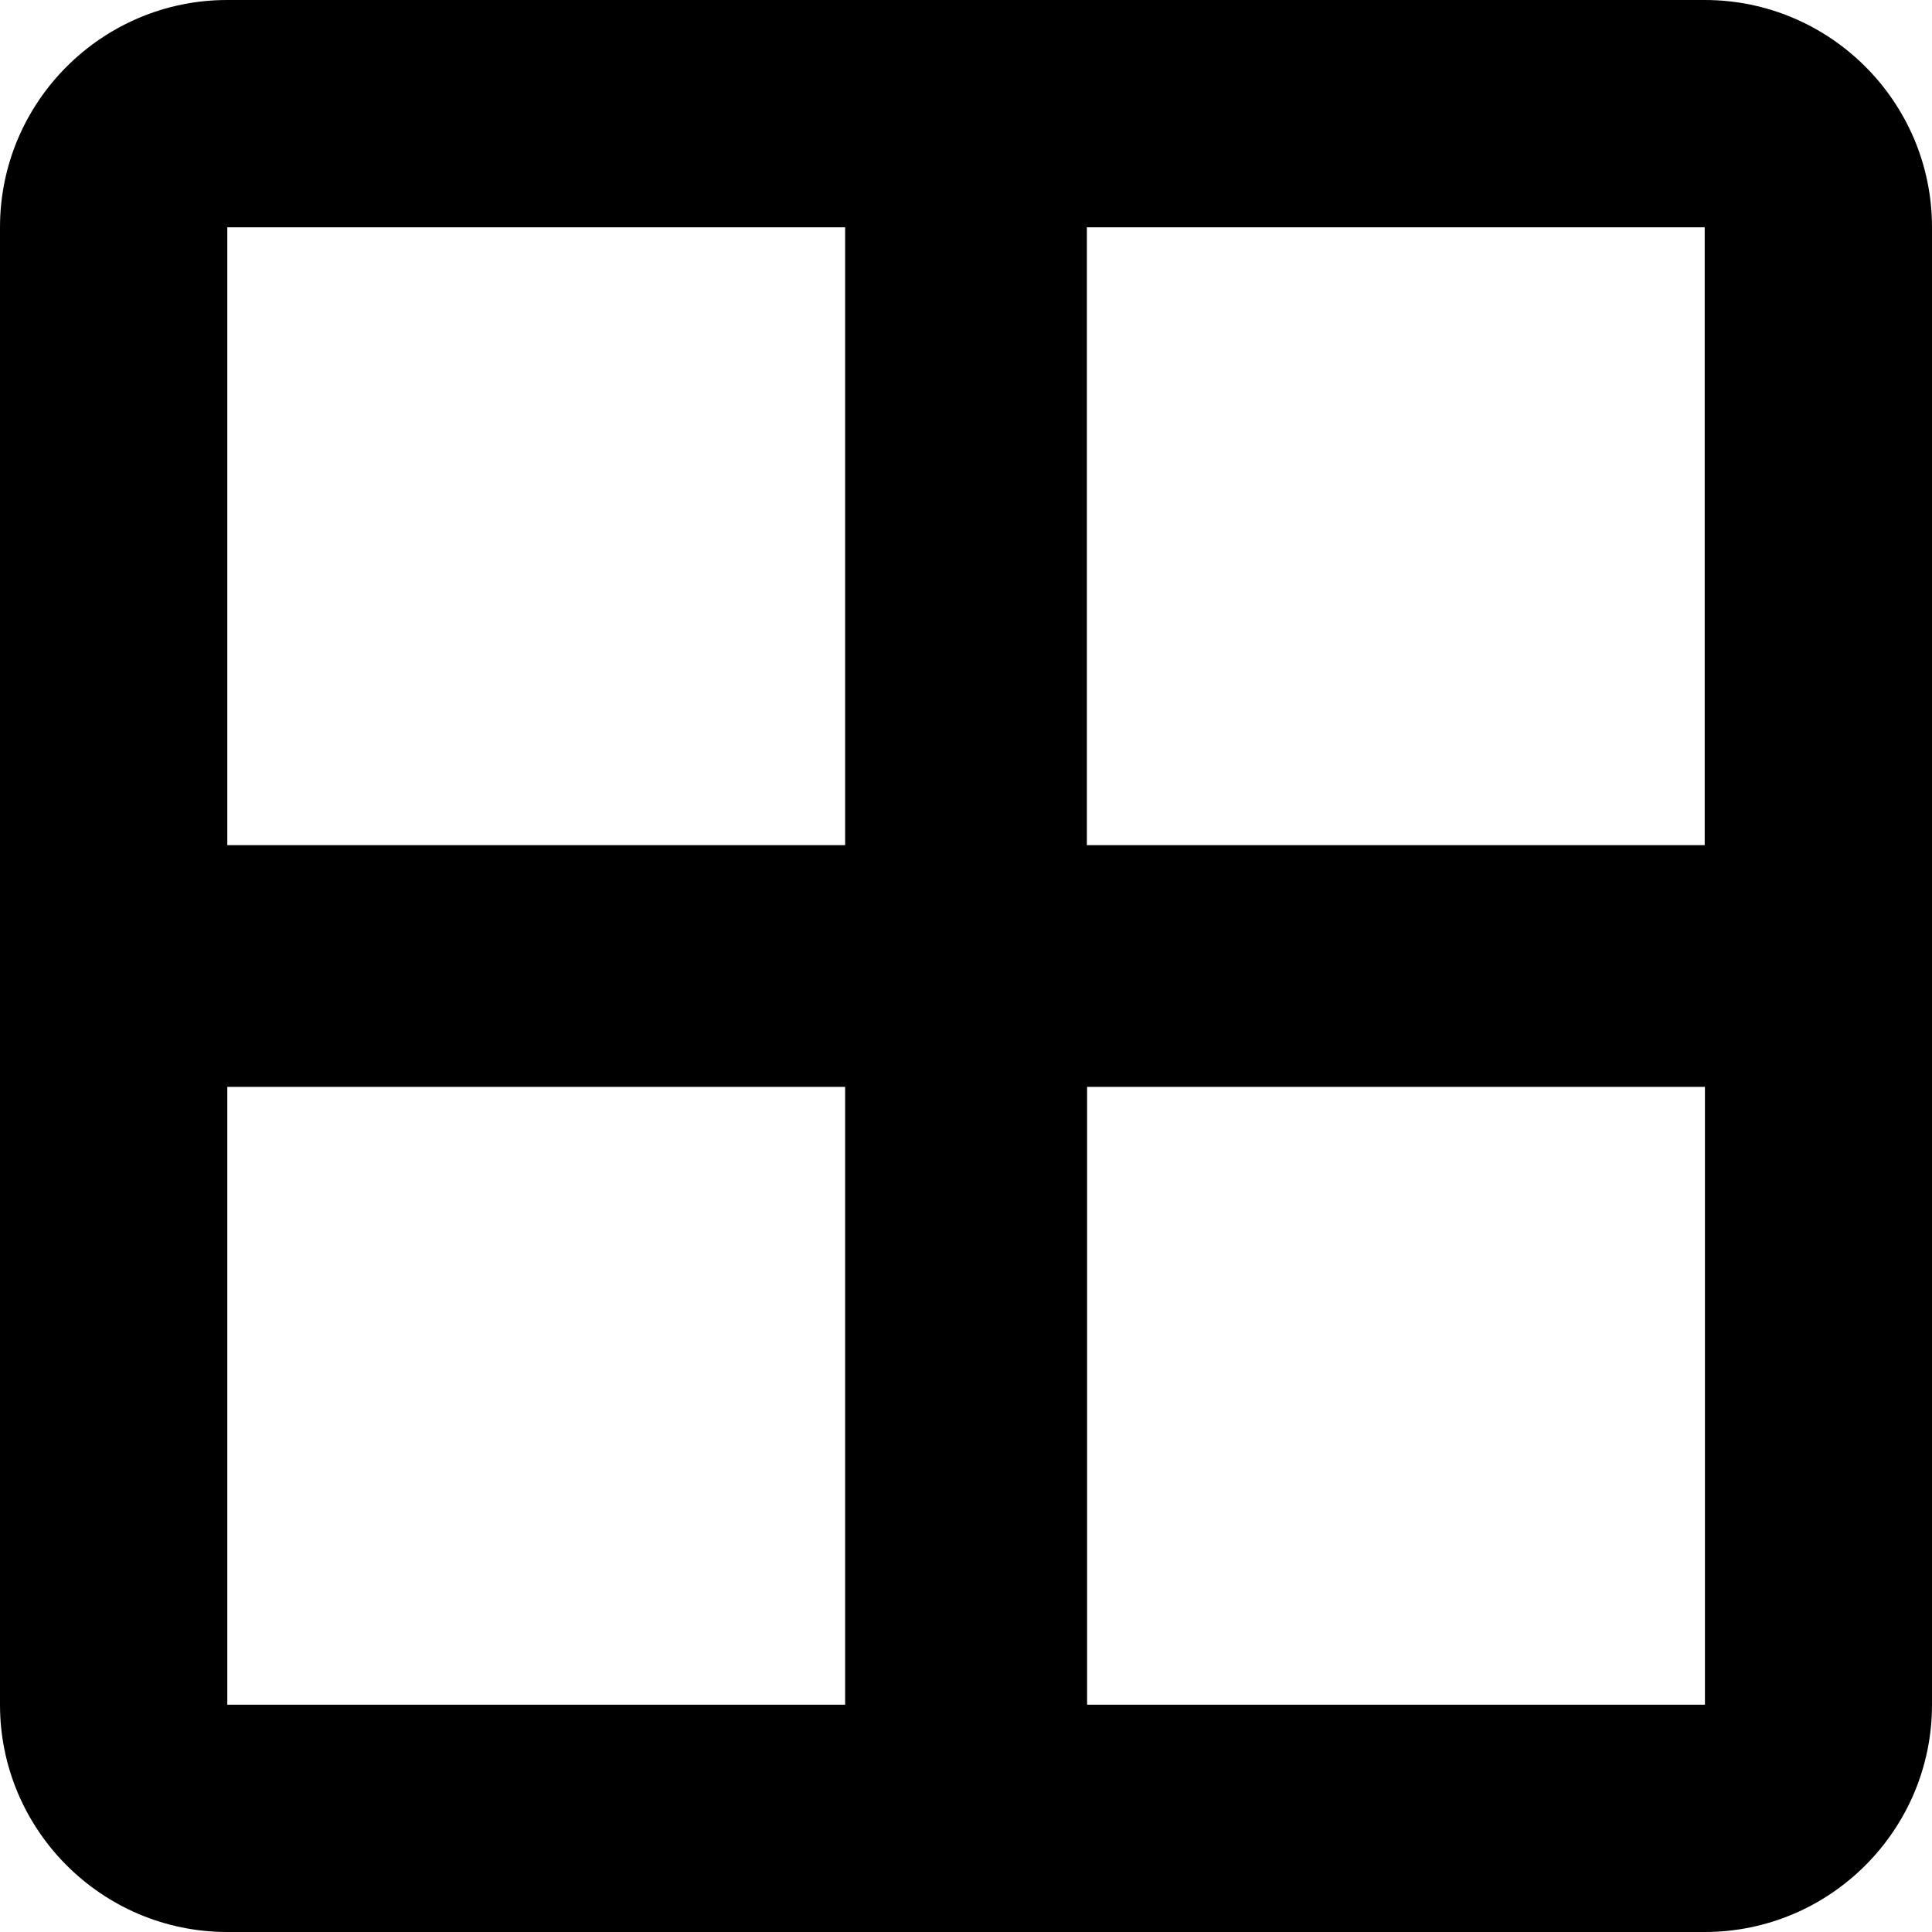
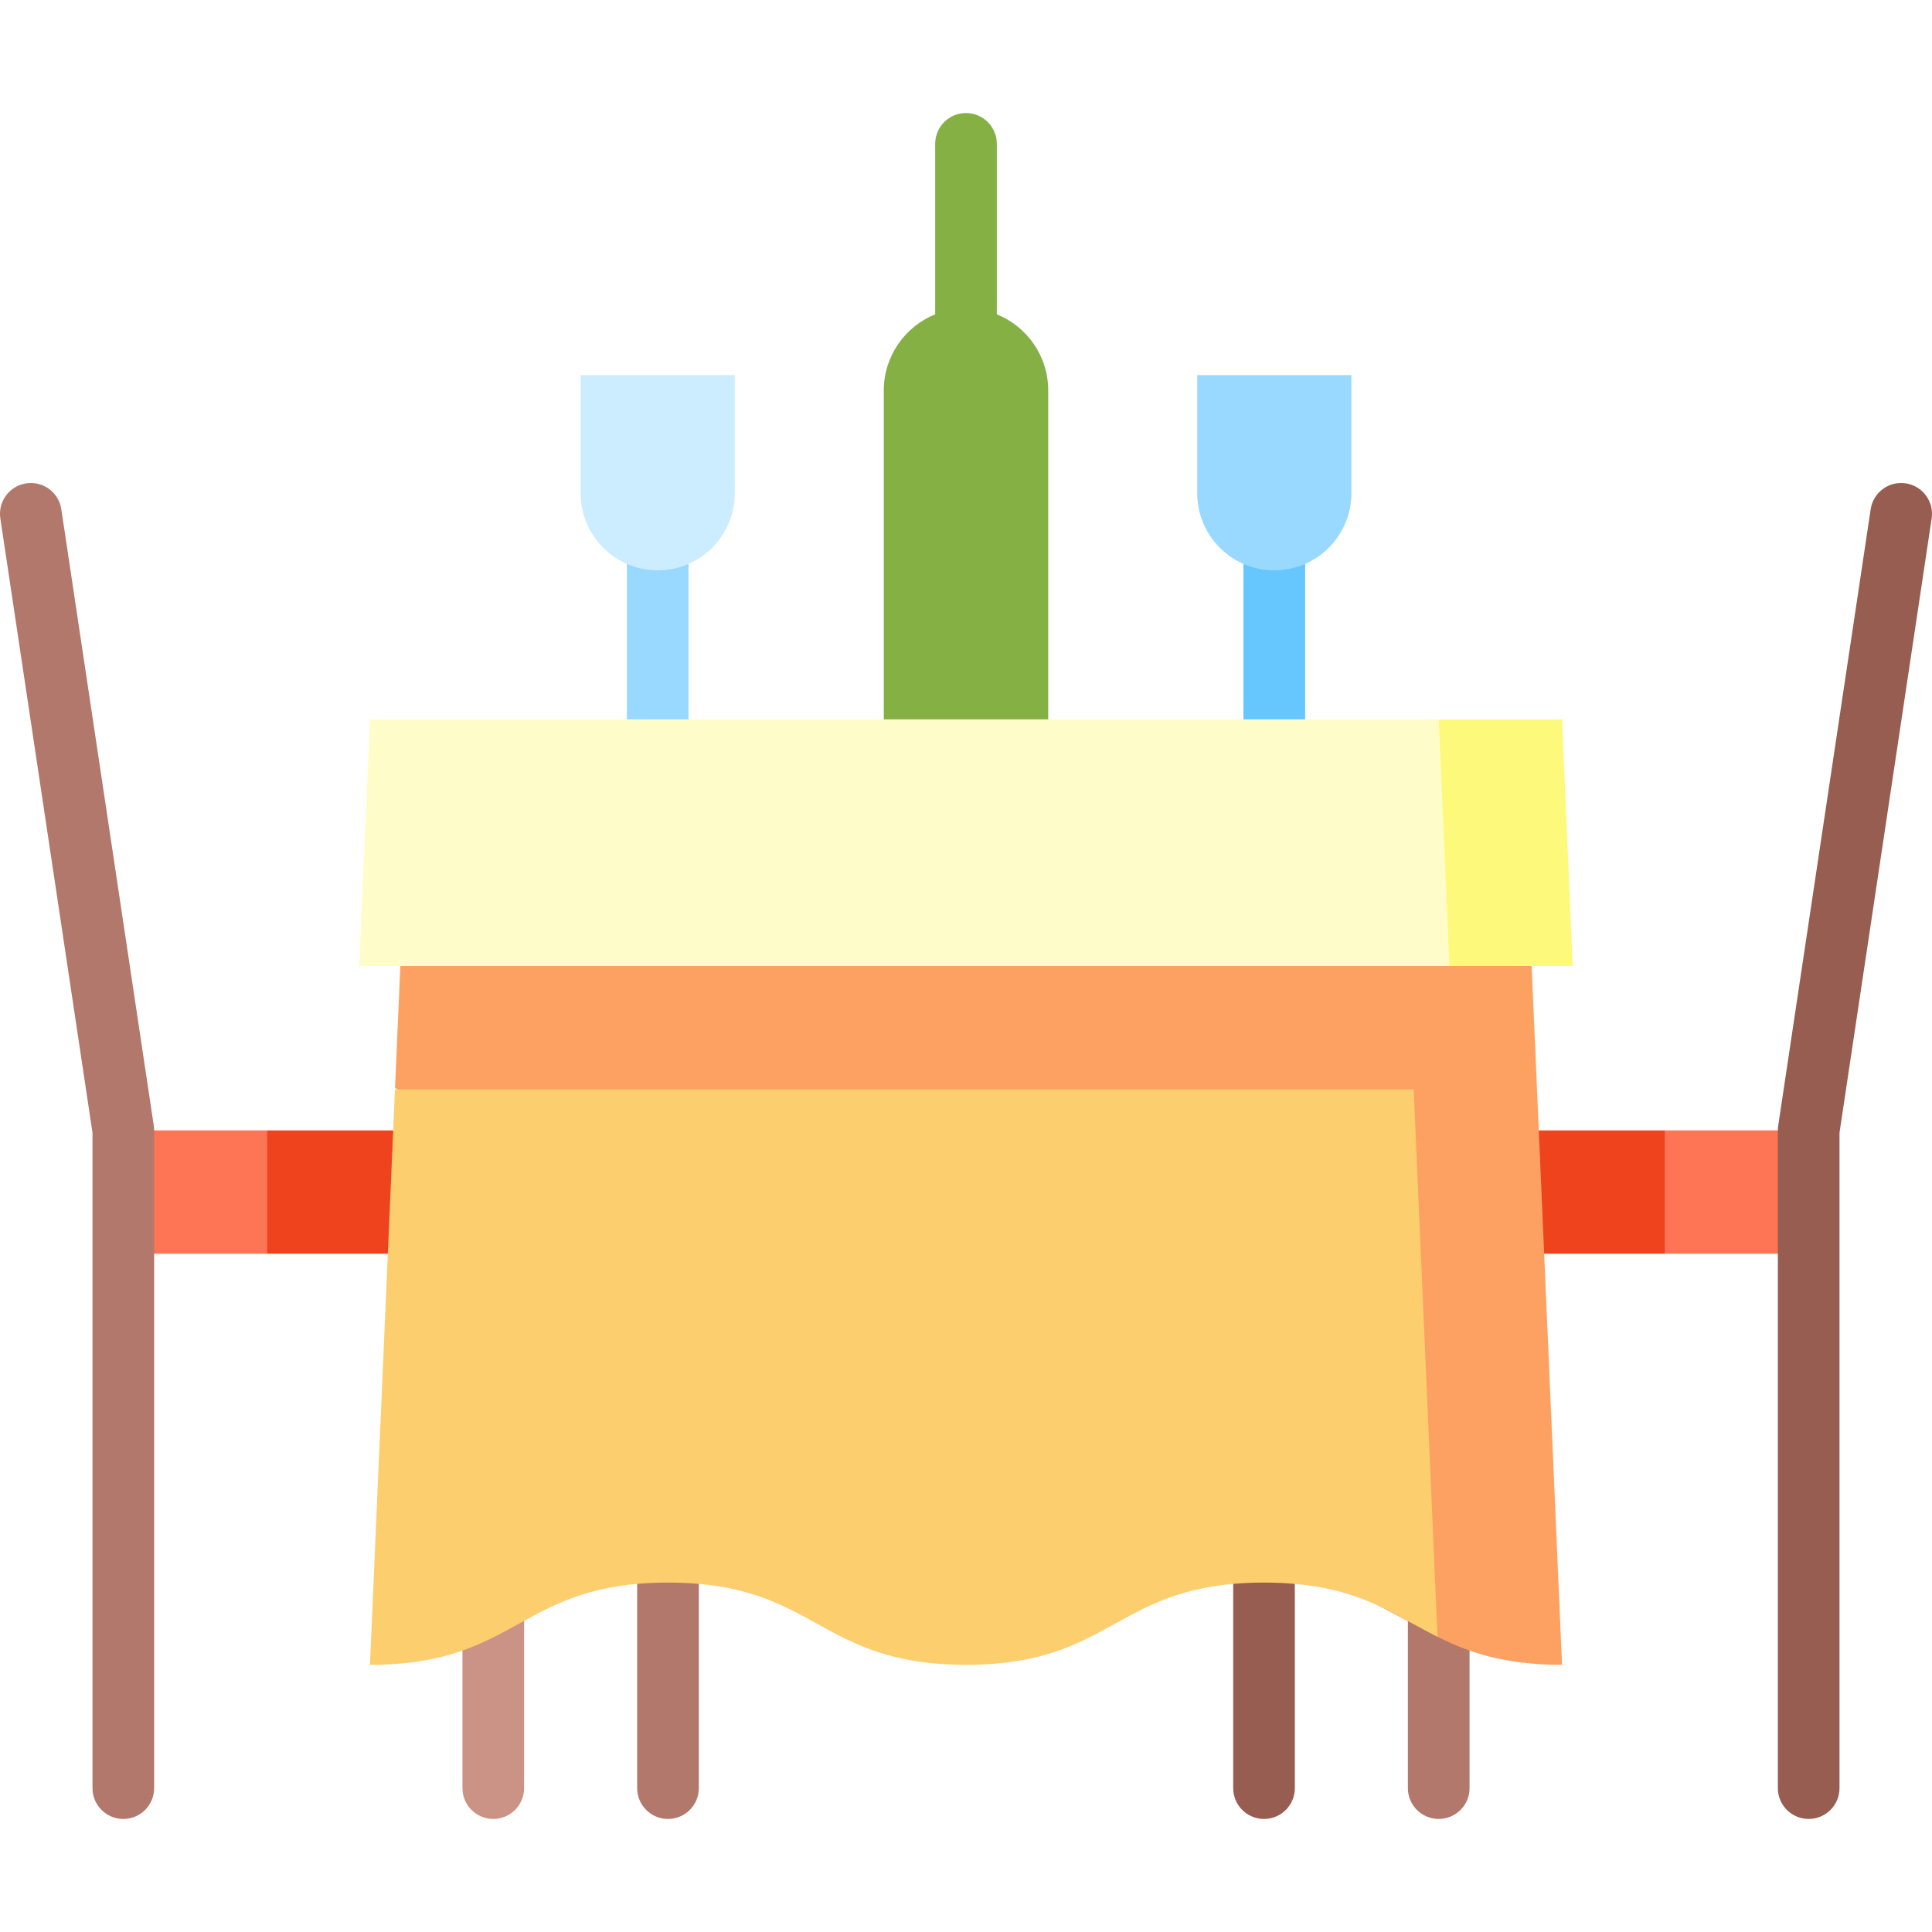
- <svg xmlns="http://www.w3.org/2000/svg" fill="#000000" viewBox="0 0 1920.00 1920.00" stroke="#000000" stroke-width="0.019">
-   <g id="SVGRepo_bgCarrier" stroke-width="0" />
-   <g id="SVGRepo_tracerCarrier" stroke-linecap="round" stroke-linejoin="round" stroke="#CCCCCC" stroke-width="3.84" />
-   <g id="SVGRepo_iconCarrier">
-     <path d="M225.882 0h1468.236C1818.692 0 1920 101.308 1920 225.882v1468.236c0 124.574-101.308 225.882-225.882 225.882H225.882C101.308 1920 0 1818.692 0 1694.118V225.882C0 101.308 101.308 0 225.882 0Zm854.462 1694.118h614v-614h-614v614ZM225.882 839.882h614v-614h-614v614Zm0 854.236h614v-614h-614v614Zm854.236-854.236h614v-614h-614v614Z" fill-rule="evenodd" />
+ <svg xmlns="http://www.w3.org/2000/svg" version="1.1" id="Layer_1" viewBox="0 0 512 512" xml:space="preserve">
+   <path style="fill:#84B044;" d="M264.17,83.301V38.128c0-4.513-3.658-8.17-8.17-8.17c-4.512,0-8.17,3.657-8.17,8.17v45.172  c-7.982,3.233-13.617,11.047-13.617,20.189c0,12.033,0,108.936,0,108.936h43.574c0,0,0-96.903,0-108.936  C277.787,94.349,272.152,86.535,264.17,83.301z" />
+   <rect x="329.53" y="133.446" style="fill:#66C6FE;" width="16.34" height="70.808" />
+   <g>
+     <rect x="166.127" y="133.446" style="fill:#99D9FF;" width="16.34" height="70.808" />
+     <path style="fill:#99D9FF;" d="M317.276,99.405v31.319c0,11.263,9.163,20.425,20.425,20.425s20.425-9.163,20.425-20.425V99.405   C358.127,99.405,317.276,99.405,317.276,99.405z" />
  </g>
+   <path style="fill:#CCECFF;" d="M153.873,130.724c0,11.263,9.163,20.425,20.425,20.425s20.425-9.163,20.425-20.425V99.405h-40.851  V130.724z" />
+   <path style="fill:#B1786B;" d="M168.854,379.452v94.419c0,4.513,3.658,8.17,8.17,8.17s8.17-3.657,8.17-8.17v-94.419H168.854z" />
+   <polygon style="fill:#FD7555;" points="32.682,299.574 32.682,332.255 70.809,332.255 81.703,315.915 70.809,299.574 " />
+   <rect x="70.808" y="299.573" style="fill:#EF431D;" width="106.212" height="32.681" />
+   <path style="fill:#B1786B;" d="M32.682,482.041c-4.512,0-8.17-3.657-8.17-8.17V300.184L0.091,137.382  c-0.669-4.462,2.405-8.622,6.867-9.291c4.47-0.667,8.622,2.405,9.292,6.868l24.511,163.404c0.06,0.401,0.09,0.806,0.09,1.211  v174.297C40.852,478.384,37.194,482.041,32.682,482.041z" />
+   <path style="fill:#975D50;" d="M326.806,379.452v94.419c0,4.513,3.658,8.17,8.17,8.17s8.17-3.657,8.17-8.17v-94.419H326.806z" />
+   <polygon style="fill:#FD7555;" points="441.191,299.574 430.297,315.915 441.191,332.255 479.318,332.255 479.318,299.574 " />
+   <rect x="334.977" y="299.573" style="fill:#EF431D;" width="106.212" height="32.681" />
+   <path style="fill:#975D50;" d="M479.318,482.041c-4.512,0-8.17-3.657-8.17-8.17V299.574c0-0.405,0.031-0.81,0.09-1.211  l24.511-163.404c0.669-4.464,4.824-7.544,9.292-6.868c4.462,0.669,7.536,4.83,6.867,9.291l-24.42,162.801V473.87  C487.488,478.384,483.83,482.041,479.318,482.041z" />
+   <path style="fill:#B1786B;" d="M373.106,379.452v94.419c0,4.513,3.658,8.17,8.17,8.17s8.17-3.657,8.17-8.17v-94.419H373.106z" />
+   <path style="fill:#CB9385;" d="M122.554,379.452v94.419c0,4.513,3.658,8.17,8.17,8.17c4.512,0,8.17-3.657,8.17-8.17v-94.419H122.554  z" />
+   <path style="fill:#FDA162;" d="M107.516,223.319l-2.827,65.016l276.264,145.424c8.105,4.075,17.513,7.432,33.004,7.432  l-9.473-217.871H107.516z" />
+   <path style="fill:#FDCE6E;" d="M104.674,288.681l-6.631,152.51c39.49,0,39.49-21.787,78.981-21.787s39.49,21.787,78.981,21.787  c39.488,0,39.488-21.787,78.977-21.787c23.996,0,33.416,8.043,45.971,14.356l-6.307-145.078L104.674,288.681L104.674,288.681z" />
+   <polygon style="fill:#FDFA7B;" points="413.957,190.638 381.276,190.638 360.909,223.319 384.117,256 416.798,256 " />
+   <polygon style="fill:#FEFDCA;" points="98.043,190.638 95.201,256 384.117,256 381.276,190.638 " />
</svg>
